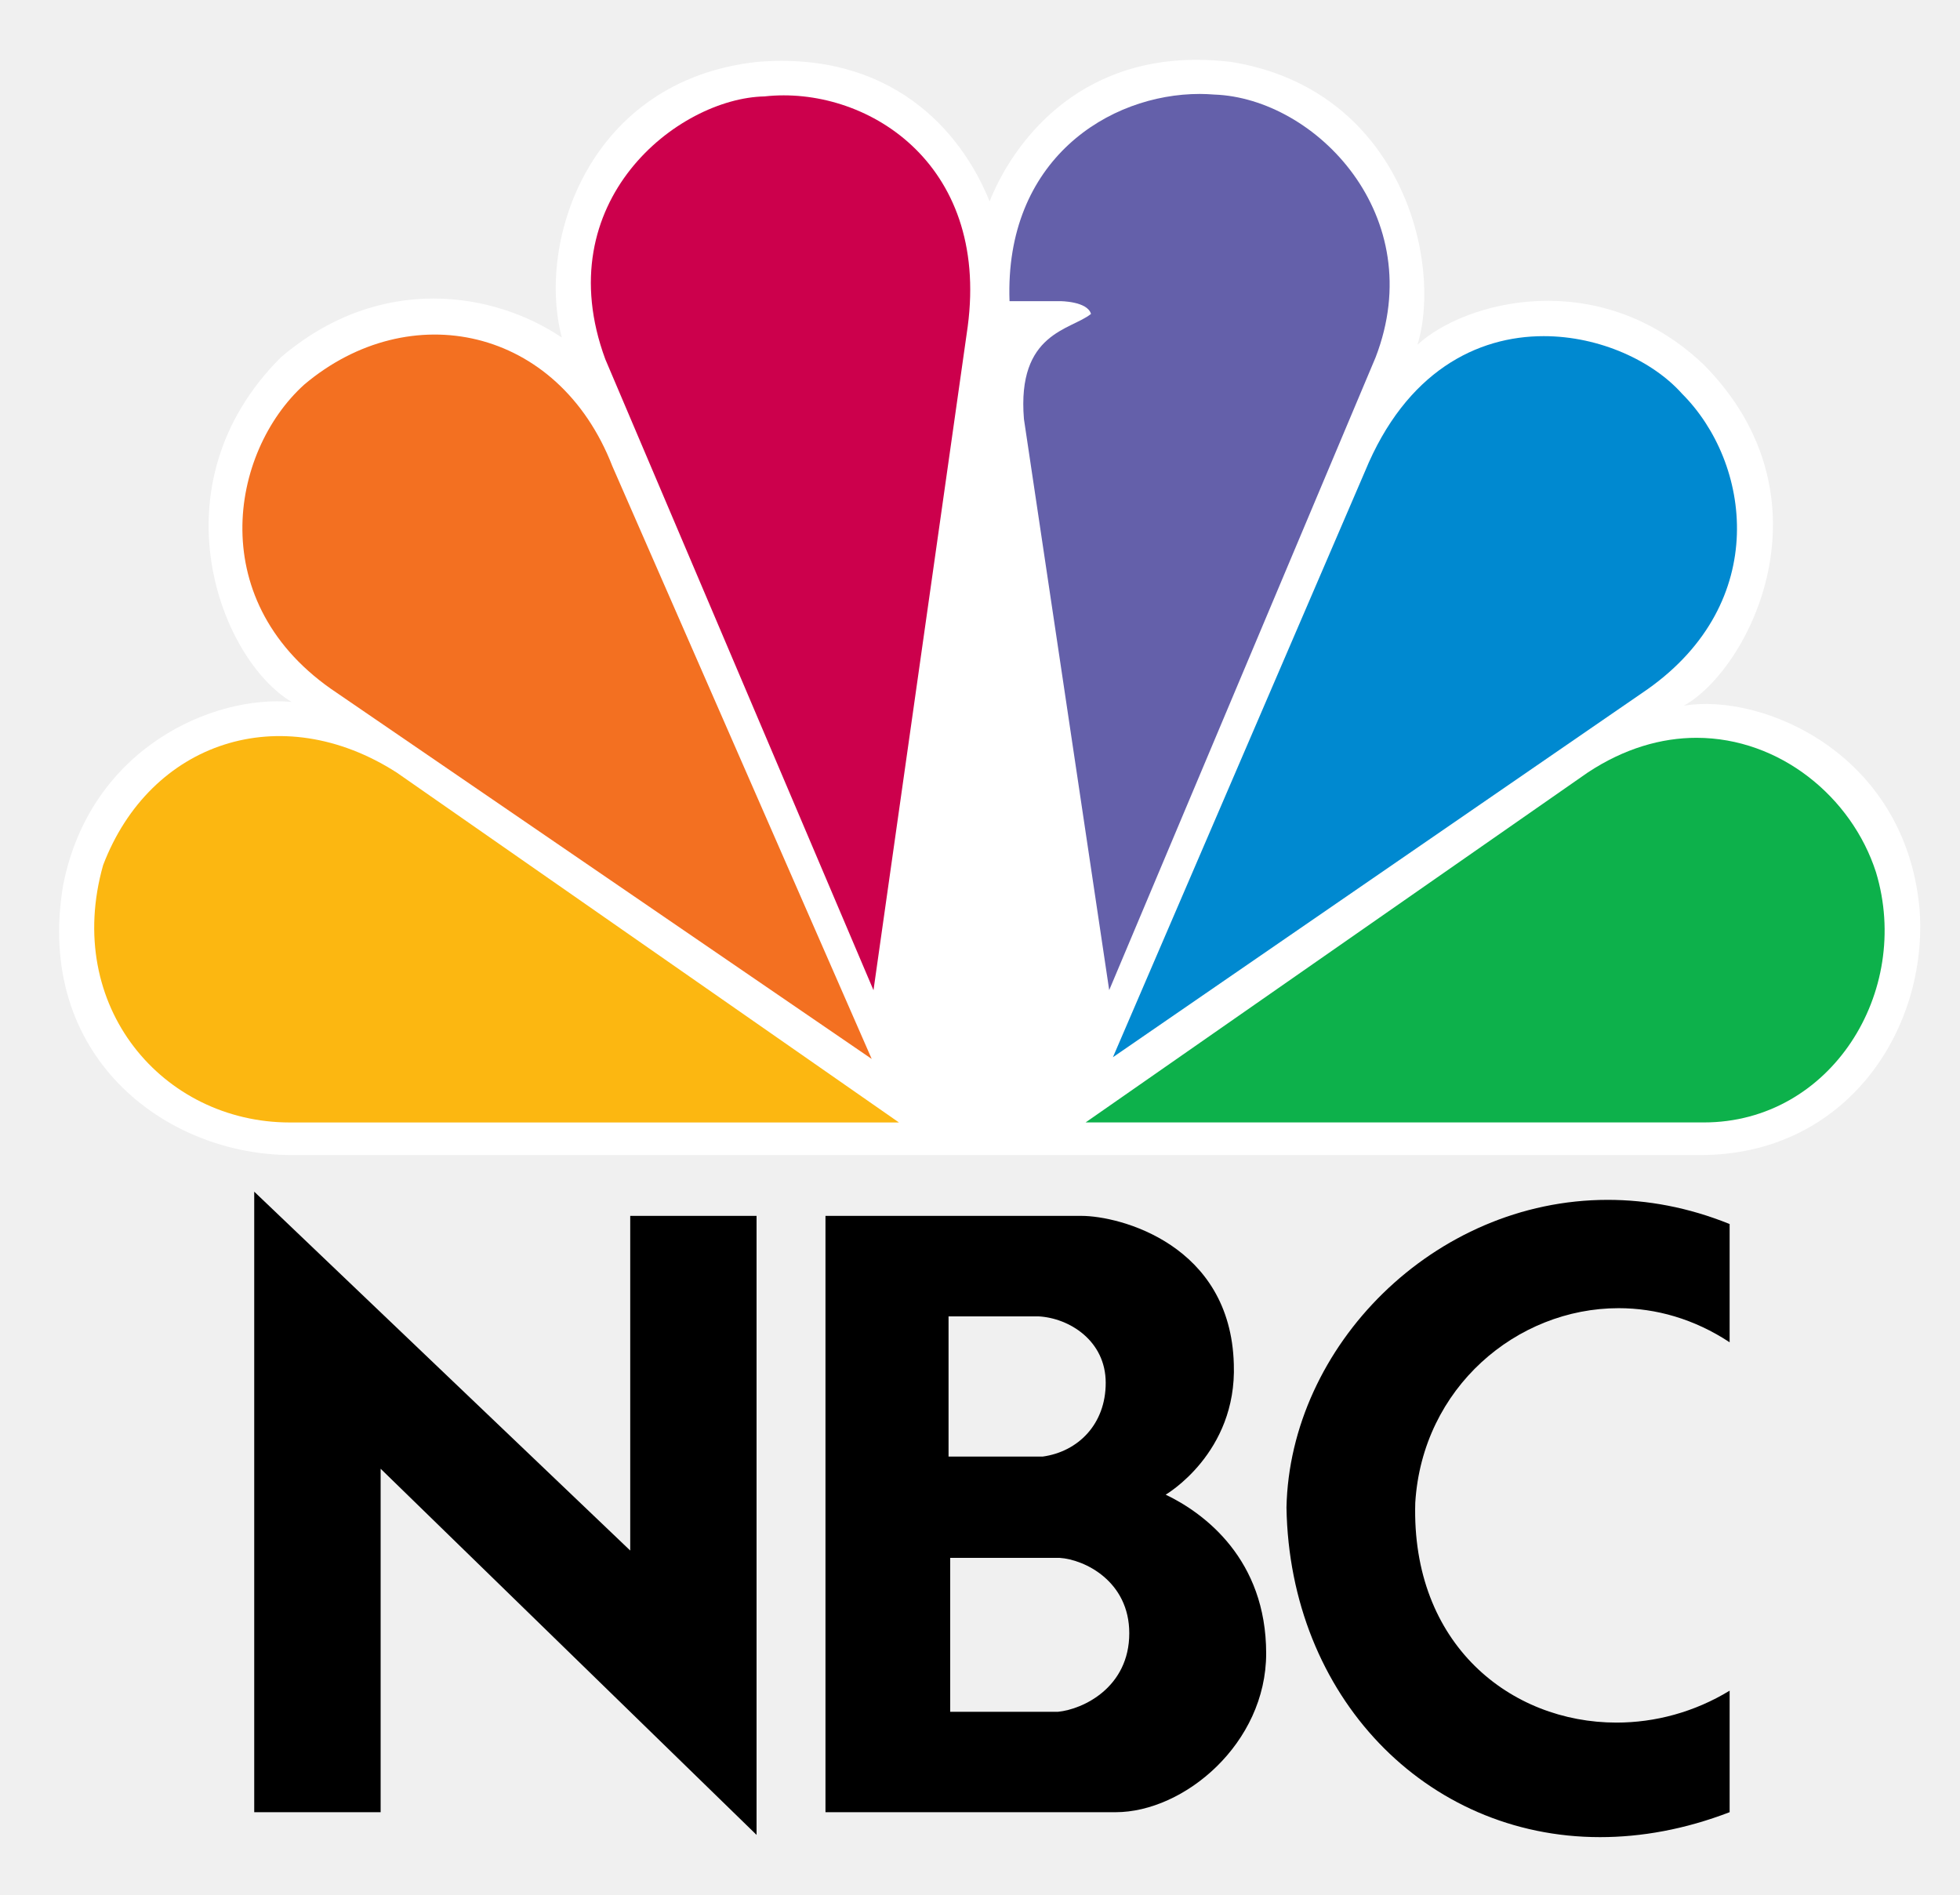
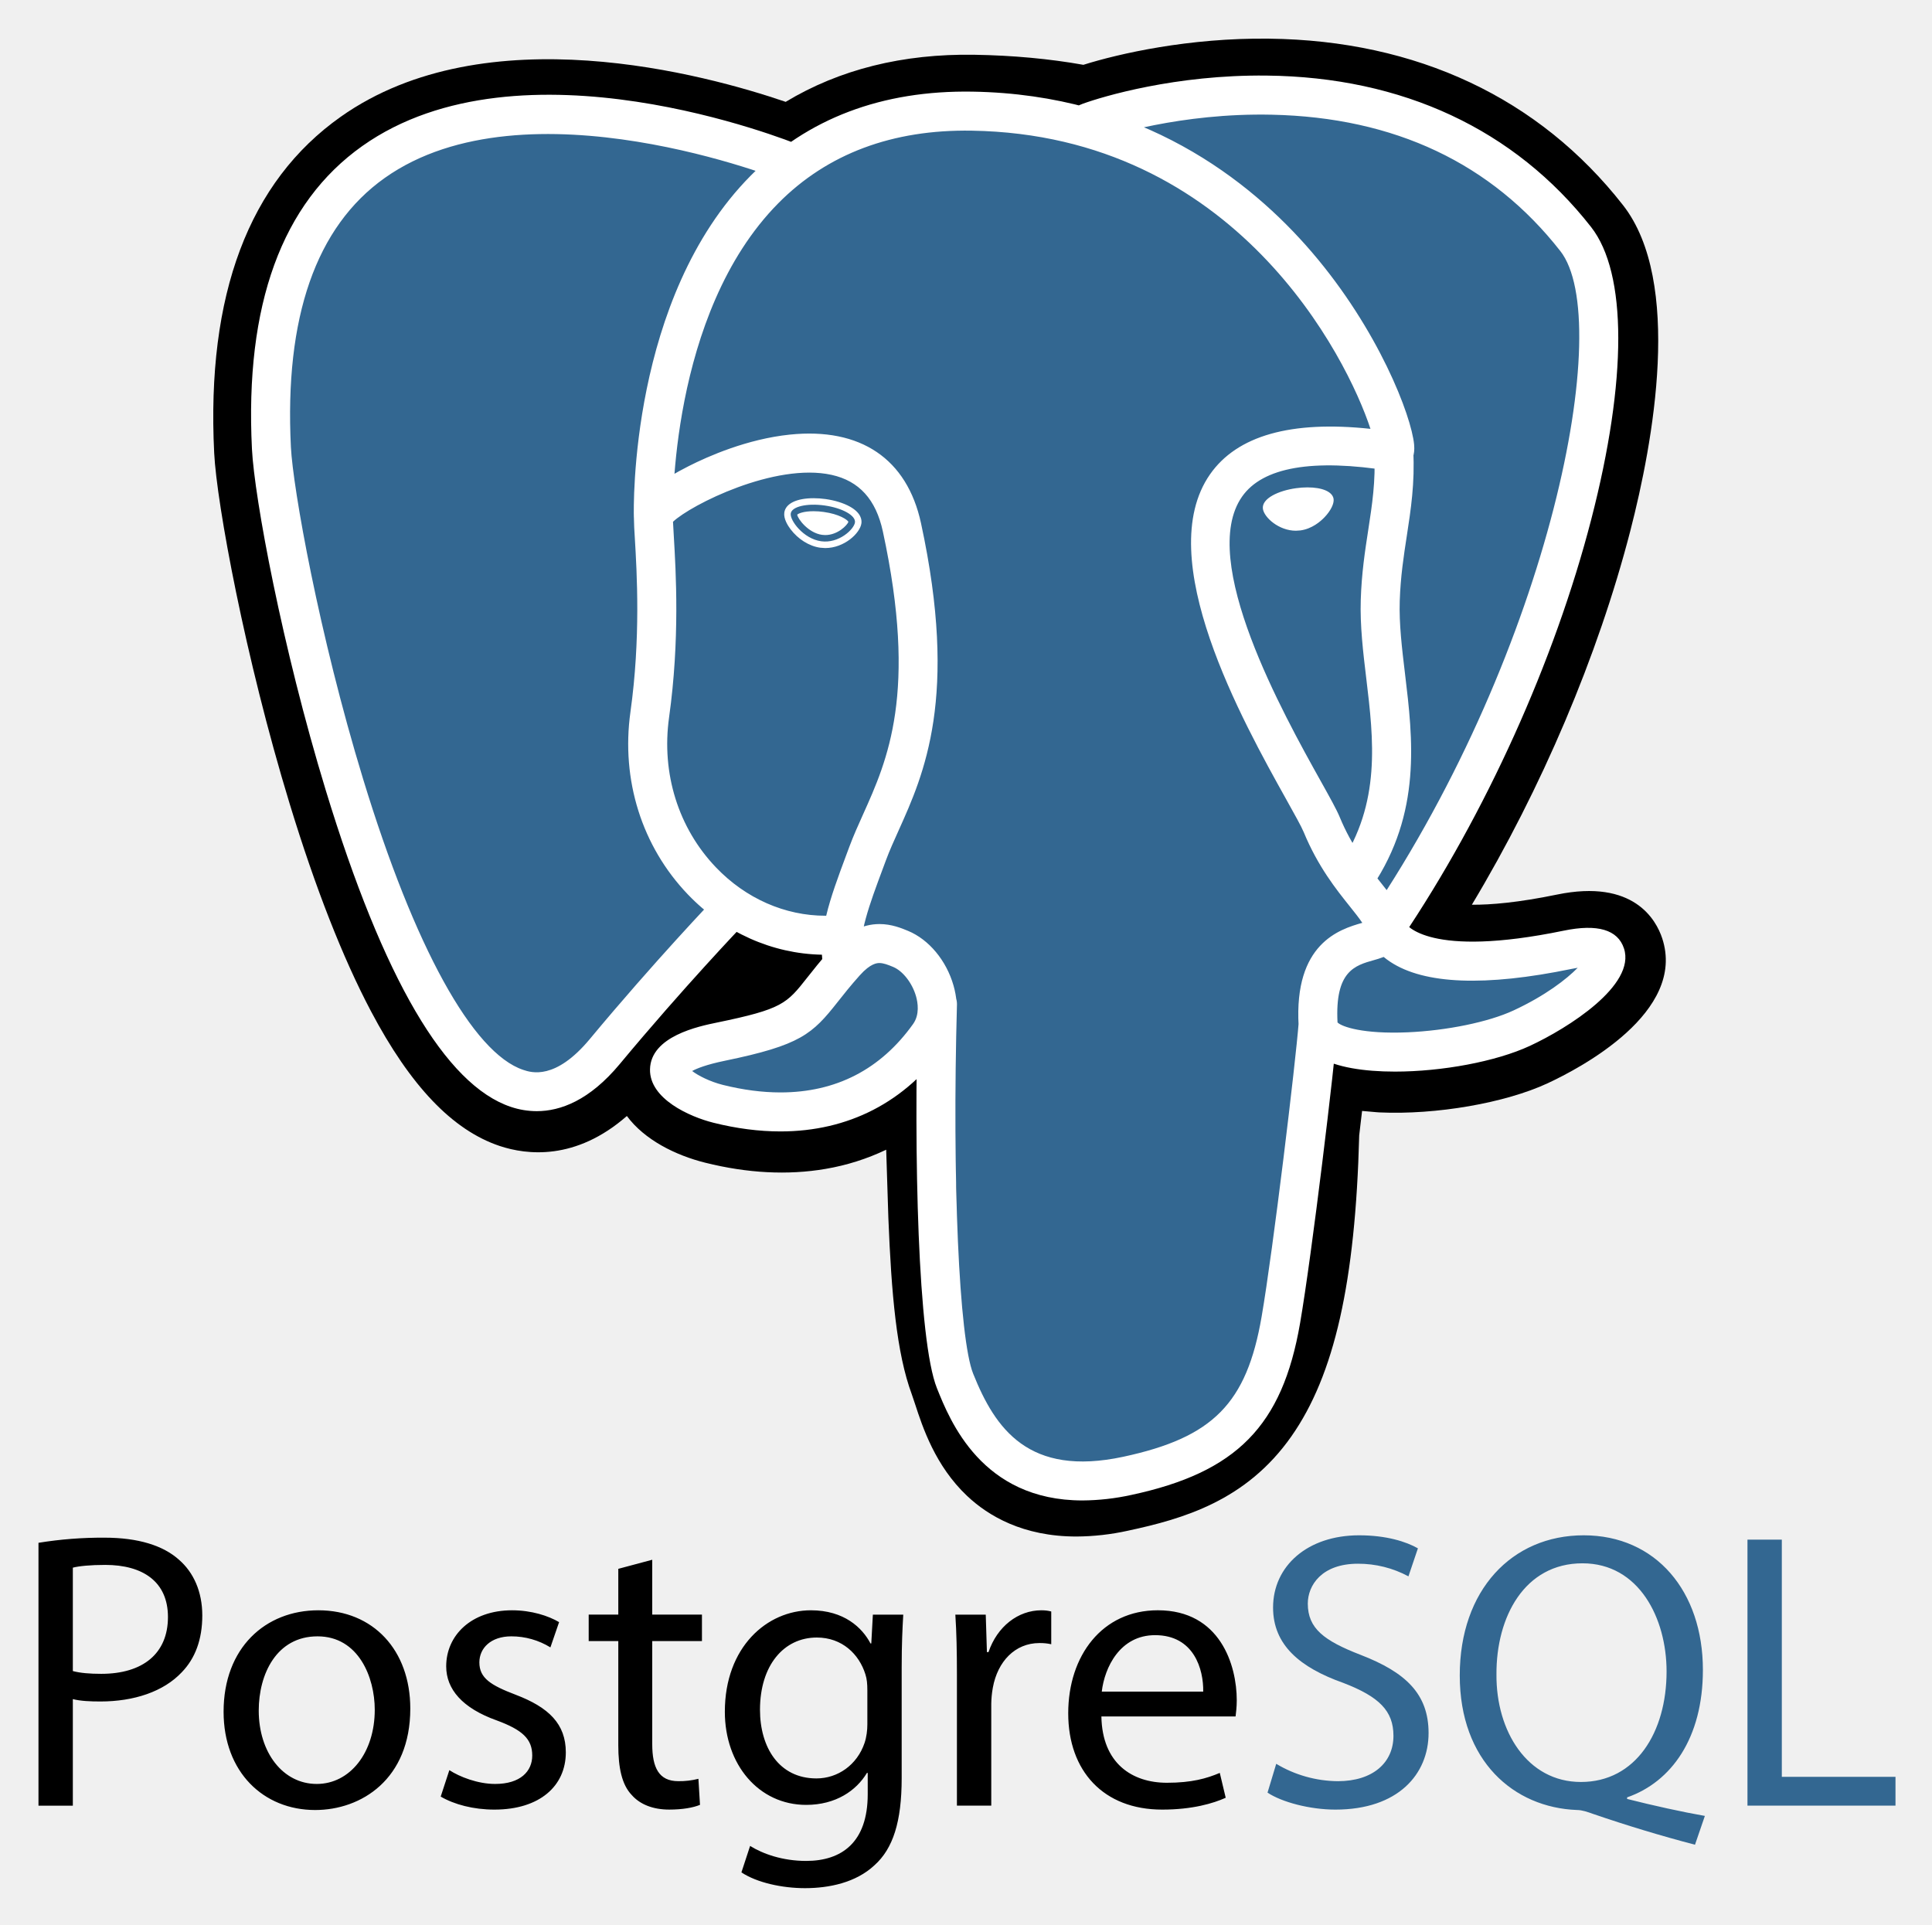
- <svg xmlns="http://www.w3.org/2000/svg" enable-background="new 0 0 300 290" desc="example of SVG company logo - NBC logo" title="NBC Logo SVG Example" version="1.1" viewBox="0 0 300 290" xml:space="preserve">
-   <path d="m151.47 30.834c-4.44-11.061-15.258-23.008-35.521-21.367-25.809 2.799-33.854 27.476-29.953 42.197-10.28-6.944-27.759-9.998-43.017 3.04-19.7 19.7-9.164 46.342 1.668 52.733-11.935-1.103-30.799 6.943-34.972 27.988-4.44 26.13 15.528 41.363 34.972 41.363h215.6c22.484 0 34.958-19.403 33.559-37.703-2.207-23.883-24.114-33.047-36.062-31.083 9.984-5.557 23.318-31.66 3.041-52.182-16.093-15.272-36.612-9.715-43.825-3.054 3.888-12.757-2.489-39.129-28.593-43.301-1.803-0.201-3.54-0.31-5.196-0.31-19.928 3e-3 -28.888 14.534-31.701 21.679" fill="#fff" />
-   <path d="m46.569 58.862c-11.382 10.28-15.527 33.572 4.993 47.188l81.863 56.028-39.693-90.716c-8.317-21.407-31.07-26.076-47.163-12.5" fill="#F37021" />
-   <path d="m117.04 14.755c-13.308 0.27-33.289 16.079-24.395 40.218l41.052 96.585 14.424-101.59c3.338-25.243-15.809-36.896-31.081-35.214" fill="#CC004C" />
-   <path d="m154.52 46.094h7.763s4.145 0 4.708 1.951c-3.054 2.489-11.368 2.8-10.266 16.093l13.051 87.406 40.771-96.839c8.341-21.622-9.165-39.68-24.692-40.232-0.726-0.053-1.453-0.095-2.206-0.095-13.939 0-29.909 10.106-29.129 31.716" fill="#6460AA" />
-   <path d="m208.91 72.184l-38.564 89.628 81.836-56.324c18.866-13.348 15.824-34.689 5.263-45.238-4.428-4.965-12.555-8.8-21.165-8.8-10.174-2e-3 -21.059 5.381-27.37 20.734" fill="#0089D0" />
-   <path d="m243.02 118.24l-76.856 53.554h94.632c19.415 0 31.89-19.97 26.345-38.296-3.714-11.518-14.707-20.56-27.463-20.573-5.369 1e-3 -11.062 1.615-16.658 5.315" fill="#0DB14B" />
-   <path d="m44.363 171.8h93.234l-76.873-53.554c-17.761-11.384-37.729-4.723-44.94 14.167-6.11 21.625 9.149 39.387 28.579 39.387" fill="#FCB711" />
-   <path d="m145.44 238.44h16.739c3.848 0.241 10.669 3.593 10.669 11.531 0 8.303-7.078 11.653-10.914 12.029h-16.495l1e-3 -23.56m-0.254-36.962h13.778c4.709 0.255 10.278 3.726 10.278 10.172 0 6.324-4.21 10.536-9.659 11.29h-14.397v-21.462m-18.838-15.381v91.271h44.39c10.535 0 23.063-10.537 23.063-24.302 0-14.384-9.419-21.448-15.38-24.301 0 0 10.913-6.324 10.429-19.968-0.498-18.354-17.493-22.7-23.32-22.7h-39.182" />
-   <polygon points="38.912 277.37 58.261 277.37 58.261 224.8 115.8 280.84 115.8 186.1 96.463 186.1 96.463 237.32 38.912 182.39" />
-   <path d="m196.91 230.74c0.485 28.861 21.272 50.443 47.996 50.443 6.337 0 13.012-1.196 19.834-3.819v-18.597c-5.407 3.296-11.424 4.885-17.318 4.885-16.173 0-31.431-11.937-30.8-33.652 1.09-17.614 15.543-29.777 31.123-29.777 5.705 0 11.572 1.64 16.994 5.22v-18.098c-6.323-2.557-12.607-3.7-18.661-3.7-26.657 0-48.657 22.432-49.168 47.095" />
+ <svg xmlns="http://www.w3.org/2000/svg" role="img" viewBox="0.30 1.55 127.27 126.77">
+   <path d="M85.988 76.075c.632-5.262.443-6.034 4.362-5.182l.995.088c3.014.137 6.957-.485 9.272-1.561 4.986-2.313 7.942-6.177 3.026-5.162-11.215 2.313-11.986-1.483-11.986-1.483C103.5 45.204 108.451 22.9 104.178 17.44 92.524 2.548 72.35 9.59 72.012 9.773l-.108.021c-2.216-.461-4.695-.735-7.481-.78-5.075-.083-8.926 1.331-11.847 3.546 0 0-35.989-14.827-34.315 18.646.356 7.121 10.207 53.882 21.956 39.758 4.294-5.164 8.444-9.531 8.444-9.531 2.061 1.369 4.528 2.067 7.116 1.816l.2-.17c-.062.641-.035 1.268.081 2.01-3.027 3.383-2.137 3.977-8.189 5.222-6.122 1.262-2.525 3.508-.178 4.095 2.848.713 9.433 1.722 13.884-4.509l-.177.711c1.188.95 1.107 6.827 1.275 11.026.168 4.199.45 8.117 1.306 10.429.856 2.31 1.866 8.261 9.819 6.557 6.646-1.426 11.727-3.476 12.19-22.545" />
+   <path d="M71.208 102.77c-3.518 0-5.808-1.36-7.2-2.674-2.1-1.981-2.933-4.534-3.43-6.059l-.215-.637c-1.002-2.705-1.341-6.599-1.542-11.613a199.25 199.25 0 0 1-.075-2.352c-.017-.601-.038-1.355-.068-2.146a15.157 15.157 0 0 1-3.997 1.264c-2.48.424-5.146.286-7.926-.409-1.961-.49-3.999-1.506-5.16-3.076-3.385 2.965-6.614 2.562-8.373 1.976-3.103-1.035-5.88-3.942-8.491-8.89-1.859-3.523-3.658-8.115-5.347-13.646-2.94-9.633-4.808-19.779-4.974-23.109-.522-10.427 2.284-17.883 8.34-22.16 9.555-6.749 24.03-2.781 29.307-.979 3.545-2.137 7.716-3.178 12.43-3.102 2.532.041 4.942.264 7.181.662 2.335-.734 6.949-1.788 12.23-1.723 9.73.116 17.793 3.908 23.316 10.966 3.941 5.036 1.993 15.61.48 21.466-2.127 8.235-5.856 16.996-10.436 24.622 1.244.009 3.045-.141 5.607-.669 5.054-1.044 6.531 1.666 6.932 2.879 1.607 4.867-5.378 8.544-7.557 9.555-2.792 1.297-7.343 2.086-11.071 1.915l-.163-.011-.979-.086-.097.816-.093.799c-.25 9.664-1.631 15.784-4.472 19.829-2.977 4.239-7.116 5.428-10.761 6.209a16.146 16.146 0 0 1-3.396.383zm-7.402-35.174c2.271 1.817 2.47 5.236 2.647 11.626.022.797.043 1.552.071 2.257.086 2.134.287 7.132 1.069 9.244.111.298.21.602.314.922.872 2.672 1.31 4.011 5.081 3.203 3.167-.678 4.794-1.287 6.068-3.101 1.852-2.638 2.888-7.941 3.078-15.767l3.852.094-3.826-.459.112-.955c.367-3.148.631-5.424 2.736-6.928 1.688-1.207 3.613-1.09 5.146-.814-1.684-1.271-2.15-2.765-2.274-3.377l-.321-1.582.902-1.34c5.2-7.716 9.489-17.199 11.767-26.018 2.34-9.062 1.626-13.875.913-14.785-9.446-12.071-25.829-7.088-27.539-6.521l-.29.156-1.45.271-.743-.154c-2.047-.425-4.321-.66-6.76-.7-3.831-.064-6.921.841-9.455 2.764l-1.758 1.333-2.041-.841c-4.358-1.782-17.162-5.365-23.918-.58-3.75 2.656-5.458 7.861-5.078 15.47.125 2.512 1.833 12.021 4.647 21.245 3.891 12.746 7.427 16.979 8.903 17.472.257.087.926-.433 1.591-1.231 4.326-5.203 8.44-9.54 8.613-9.723l2.231-2.347 2.697 1.792c1.087.723 2.286 1.132 3.518 1.209l6.433-5.486-.932 9.51c-.021.214-.031.504.053 1.044l.28 1.803-1.213 1.358-.14.157 3.534 1.632 1.482-1.853z" />
+   <path fill="#336791" d="M103.646 64.258c-11.216 2.313-11.987-1.484-11.987-1.484 11.842-17.571 16.792-39.876 12.52-45.335C92.524 2.547 72.35 9.59 72.013 9.773l-.109.019c-2.216-.459-4.695-.733-7.482-.778-5.075-.083-8.925 1.33-11.846 3.545 0 0-35.99-14.826-34.316 18.647.356 7.121 10.207 53.882 21.956 39.758 4.294-5.164 8.443-9.531 8.443-9.531 2.061 1.369 4.528 2.067 7.115 1.816l.201-.17c-.062.641-.034 1.268.08 2.01-3.026 3.383-2.138 3.977-8.188 5.222-6.123 1.262-2.526 3.508-.177 4.095 2.847.713 9.433 1.722 13.883-4.509l-.178.711c1.186.95 2.019 6.179 1.879 10.919s-.233 7.994.702 10.536c.935 2.541 1.866 8.261 9.82 6.557 6.646-1.425 10.09-5.116 10.57-11.272.34-4.377 1.109-3.73 1.158-7.644l.618-1.853c.711-5.934.113-7.848 4.208-6.957l.995.087c3.014.138 6.958-.485 9.273-1.561 4.986-2.314 7.943-6.177 3.028-5.162z" />
+   <path fill="#fff" d="M71.61 100.394c-6.631.001-8.731-5.25-9.591-7.397-1.257-3.146-1.529-15.358-1.249-25.373a1.286 1.286 0 0 1 2.57.072c-.323 11.551.136 22.018 1.066 24.346 1.453 3.632 3.656 6.809 9.887 5.475 5.915-1.269 8.13-3.512 9.116-9.23.758-4.389 2.254-16.874 2.438-19.338a1.285 1.285 0 0 1 2.563.191c-.192 2.564-1.682 15.026-2.469 19.584-1.165 6.755-4.176 9.819-11.11 11.306a15.462 15.462 0 0 1-3.221.364zM35.659 74.749a5.343 5.343 0 0 1-1.704-.281c-4.307-1.437-8.409-8.451-12.193-20.849-2.88-9.438-4.705-19.288-4.865-22.489-.475-9.49 1.97-16.205 7.265-19.957 10.476-7.423 28.1-.354 28.845-.05a1.285 1.285 0 0 1-.972 2.379v.001c-.17-.07-17.07-6.84-26.392-.229-4.528 3.211-6.607 9.175-6.18 17.729.135 2.696 1.84 12.311 4.757 21.867 3.378 11.067 7.223 18.052 10.548 19.16.521.175 2.109.704 4.381-2.026 4.272-5.14 8.197-9.242 8.236-9.283a1.286 1.286 0 0 1 1.856 1.778c-.039.04-3.904 4.081-8.116 9.148-1.995 2.398-3.908 3.102-5.466 3.102zm55.92-10.829a1.284 1.284 0 0 1-1.065-2.004c11.971-17.764 16.173-39.227 12.574-43.825-4.53-5.788-10.927-8.812-19.012-8.985-5.987-.13-10.746 1.399-11.523 1.666l-.195.079c-.782.246-1.382-.183-1.608-.684a1.29 1.29 0 0 1 .508-1.631l.346-.142-.017.005.018-.006c1.321-.483 6.152-1.933 12.137-1.864 8.947.094 16.337 3.545 21.371 9.977 2.382 3.044 2.387 10.057.015 19.24-2.418 9.362-6.968 19.425-12.482 27.607a1.282 1.282 0 0 1-1.067.567zm.611 8.223c-2.044 0-3.876-.287-4.973-.945-1.128-.675-1.343-1.594-1.371-2.081-.308-5.404 2.674-6.345 4.195-6.774-.212-.32-.514-.697-.825-1.086-.887-1.108-2.101-2.626-3.037-4.896-.146-.354-.606-1.179-1.138-2.133-2.883-5.169-8.881-15.926-5.028-21.435 1.784-2.549 5.334-3.552 10.566-2.992-1.539-4.689-8.869-19.358-26.259-19.643-5.231-.088-9.521 1.521-12.744 4.775-7.217 7.289-6.955 20.477-6.952 20.608a1.284 1.284 0 1 1-2.569.067c-.016-.585-.286-14.424 7.695-22.484 3.735-3.772 8.651-5.634 14.612-5.537C75.49 7.77 82.651 13.426 86.7 18.14c4.412 5.136 6.576 10.802 6.754 12.692.133 1.406-.876 1.688-1.08 1.729l-.463.011c-5.135-.822-8.429-.252-9.791 1.695-2.931 4.188 2.743 14.363 5.166 18.709.619 1.108 1.065 1.909 1.269 2.404.796 1.93 1.834 3.227 2.668 4.269.733.917 1.369 1.711 1.597 2.645.105.185 1.603 2.399 10.488.565 2.227-.459 3.562-.066 3.97 1.168.803 2.429-3.702 5.261-6.196 6.42-2.238 1.039-5.805 1.696-8.892 1.696zm-3.781-3.238c.281.285 1.691.775 4.612.65 2.596-.112 5.335-.677 6.979-1.439 2.102-.976 3.504-2.067 4.231-2.812l-.404.074c-5.681 1.173-9.699 1.017-11.942-.465a4.821 4.821 0 0 1-.435-.323c-.243.096-.468.159-.628.204-1.273.357-2.589.726-2.413 4.111zm-36.697 7.179c-1.411 0-2.896-.191-4.413-.572-1.571-.393-4.221-1.576-4.18-3.519.045-2.181 3.216-2.835 4.411-3.081 4.312-.888 4.593-1.244 5.941-2.955.393-.499.882-1.12 1.548-1.865.99-1.107 2.072-1.669 3.216-1.669.796 0 1.45.271 1.881.449 1.376.57 2.524 1.948 2.996 3.598.426 1.488.223 2.92-.572 4.032-2.608 3.653-6.352 5.582-10.828 5.582zm-5.817-3.98c.388.299 1.164.699 2.027.916 1.314.328 2.588.495 3.79.495 3.662 0 6.601-1.517 8.737-4.506.445-.624.312-1.415.193-1.832-.25-.872-.87-1.665-1.509-1.931-.347-.144-.634-.254-.898-.254-.142 0-.573 0-1.3.813-.614.686-1.055 1.246-1.446 1.741-1.678 2.131-2.447 2.854-7.441 3.883-1.218.252-1.843.506-2.153.675zm9.882-5.928a1.286 1.286 0 0 1-1.269-1.09 6.026 6.026 0 0 1-.064-.644c-3.274-.062-6.432-1.466-8.829-3.968-3.031-3.163-4.411-7.545-3.785-12.022.68-4.862.426-9.154.289-11.46a25.514 25.514 0 0 1-.063-1.425c.002-.406.01-1.485 3.615-3.312 1.282-.65 3.853-1.784 6.661-2.075 4.654-.48 7.721 1.592 8.639 5.836 2.478 11.46.196 16.529-1.47 20.23-.311.688-.604 1.34-.838 1.97l-.207.557c-.88 2.36-1.641 4.399-1.407 5.923a1.287 1.287 0 0 1-1.075 1.466l-.197.014zM44.634 35.922l.051.918c.142 2.395.406 6.853-.31 11.969-.516 3.692.612 7.297 3.095 9.888 1.962 2.048 4.546 3.178 7.201 3.178h.055c.298-1.253.791-2.575 1.322-4l.206-.553c.265-.712.575-1.401.903-2.13 1.604-3.564 3.6-8 1.301-18.633-.456-2.105-1.56-3.324-3.375-3.726-3.728-.824-9.283 1.98-10.449 3.089zm7.756-.545c-.064.454.833 1.667 2.001 1.829 1.167.163 2.166-.785 2.229-1.239.063-.455-.833-.955-2.002-1.118-1.167-.163-2.166.073-2.228.528zm2.27 2.277l-.328-.023c-.725-.101-1.458-.558-1.959-1.223-.176-.233-.464-.687-.407-1.091.082-.593.804-.947 1.933-.947.253 0 .515.019.78.055.616.086 1.189.264 1.612.5.733.41.787.866.754 1.103-.091.653-1.133 1.626-2.385 1.626zm-1.844-2.201c.037.28.73 1.205 1.634 1.33l.209.015c.834 0 1.458-.657 1.531-.872-.077-.146-.613-.511-1.631-.651a4.72 4.72 0 0 0-.661-.048c-.652-.001-1.001.146-1.082.226zm35.121-1.003c.063.455-.832 1.668-2.001 1.83-1.168.162-2.167-.785-2.231-1.24-.062-.454.834-.955 2.002-1.117 1.168-.164 2.166.074 2.23.527zm-2.27 2.062c-1.125 0-2.094-.875-2.174-1.442-.092-.681 1.029-1.199 2.185-1.359.254-.036.506-.054.749-.054.997 0 1.657.293 1.723.764.043.306-.191.777-.595 1.201-.266.28-.826.765-1.588.87l-.3.02zm.759-2.427c-.223 0-.455.017-.69.049-1.162.161-1.853.628-1.82.878.039.274.78 1.072 1.75 1.072l.239-.017c.634-.089 1.11-.502 1.337-.741.356-.375.498-.727.481-.848-.021-.157-.449-.393-1.297-.393zm3.194 26.453a1.285 1.285 0 0 1-1.067-2c2.736-4.087 2.235-8.256 1.751-12.286-.207-1.718-.42-3.493-.364-5.198.056-1.753.278-3.199.494-4.599.255-1.657.496-3.224.396-5.082a1.286 1.286 0 0 1 2.567-.138c.114 2.124-.159 3.896-.423 5.611-.204 1.323-.415 2.691-.466 4.29-.049 1.509.144 3.112.348 4.808.516 4.287 1.099 9.146-2.167 14.023-.248.37-.655.571-1.069.571z" />
+   <path d="M2.835 103.184a26.23 26.23 0 0 1 4.343-.338c2.235 0 3.874.52 4.914 1.456.962.832 1.534 2.106 1.534 3.667 0 1.586-.469 2.834-1.353 3.744-1.196 1.274-3.146 1.924-5.356 1.924-.676 0-1.3-.026-1.819-.156v7.021H2.835v-17.318zm2.263 8.45c.494.13 1.118.182 1.872.182 2.729 0 4.394-1.326 4.394-3.744 0-2.314-1.638-3.432-4.134-3.432-.988 0-1.742.078-2.132.182v6.812zm22.23 2.47c0 4.654-3.225 6.683-6.267 6.683-3.406 0-6.032-2.496-6.032-6.475 0-4.212 2.756-6.682 6.24-6.682 3.615-.001 6.059 2.626 6.059 6.474zm-9.984.13c0 2.756 1.586 4.836 3.822 4.836 2.184 0 3.821-2.054 3.821-4.888 0-2.132-1.065-4.836-3.77-4.836s-3.873 2.496-3.873 4.888zm12.557 3.926c.676.442 1.872.91 3.016.91 1.664 0 2.444-.832 2.444-1.872 0-1.092-.649-1.69-2.34-2.314-2.262-.806-3.328-2.054-3.328-3.562 0-2.028 1.638-3.692 4.342-3.692 1.274 0 2.393.364 3.095.78l-.572 1.664a4.897 4.897 0 0 0-2.574-.728c-1.352 0-2.106.78-2.106 1.716 0 1.04.755 1.508 2.393 2.132 2.184.832 3.302 1.924 3.302 3.796 0 2.21-1.716 3.77-4.706 3.77-1.378 0-2.652-.338-3.536-.858l.57-1.742zm13.365-13.859v3.614h3.275v1.742h-3.275v6.786c0 1.56.441 2.444 1.716 2.444a5.09 5.09 0 0 0 1.326-.156l.104 1.716c-.441.182-1.144.312-2.027.312-1.066 0-1.925-.338-2.471-.962-.649-.676-.884-1.794-.884-3.276v-6.864h-1.95v-1.742h1.95v-3.016l2.236-.598zm16.536 3.615c-.053.91-.104 1.924-.104 3.458v7.306c0 2.886-.572 4.654-1.794 5.747-1.222 1.144-2.99 1.508-4.576 1.508-1.508 0-3.172-.364-4.187-1.04l.572-1.742c.832.52 2.132.988 3.692.988 2.34 0 4.056-1.222 4.056-4.394v-1.404h-.052c-.702 1.17-2.054 2.106-4.004 2.106-3.12 0-5.356-2.652-5.356-6.137 0-4.264 2.782-6.682 5.668-6.682 2.185 0 3.381 1.144 3.927 2.184h.052l.104-1.898h2.002zm-2.366 4.966c0-.39-.026-.728-.13-1.04-.416-1.326-1.534-2.418-3.198-2.418-2.185 0-3.744 1.846-3.744 4.758 0 2.47 1.248 4.524 3.718 4.524 1.404 0 2.678-.884 3.172-2.34.13-.39.183-.832.183-1.222v-2.262zm5.901-1.04c0-1.482-.026-2.756-.104-3.926h2.003l.077 2.47h.104c.572-1.69 1.95-2.756 3.484-2.756.26 0 .441.026.649.078v2.158a3.428 3.428 0 0 0-.779-.078c-1.612 0-2.757 1.222-3.068 2.938a6.44 6.44 0 0 0-.104 1.066v6.708h-2.262v-8.658zm9.517 2.782c.052 3.094 2.027 4.368 4.315 4.368 1.639 0 2.626-.286 3.484-.65l.39 1.638c-.806.364-2.184.78-4.186.78-3.874 0-6.188-2.548-6.188-6.344 0-3.796 2.236-6.787 5.902-6.787 4.108 0 5.2 3.614 5.2 5.928 0 .468-.052.832-.078 1.066h-8.839zm6.708-1.638c.025-1.456-.599-3.718-3.172-3.718-2.314 0-3.328 2.132-3.511 3.718h6.683z" />
+   <path fill="#336791" d="M84.371 117.744a8.016 8.016 0 0 0 4.056 1.144c2.314 0 3.666-1.222 3.666-2.99 0-1.638-.936-2.574-3.302-3.484-2.86-1.014-4.628-2.496-4.628-4.966 0-2.73 2.262-4.758 5.668-4.758 1.794 0 3.094.416 3.874.858l-.624 1.846a6.98 6.98 0 0 0-3.328-.832c-2.392 0-3.302 1.43-3.302 2.626 0 1.638 1.065 2.444 3.484 3.38 2.964 1.145 4.472 2.574 4.472 5.148 0 2.704-2.002 5.044-6.136 5.044-1.69 0-3.536-.494-4.473-1.118l.573-1.898zm27.586 5.33a94.846 94.846 0 0 1-6.708-2.028c-.364-.13-.728-.26-1.066-.26-4.16-.156-7.722-3.224-7.722-8.866 0-5.616 3.432-9.23 8.164-9.23 4.758 0 7.853 3.692 7.853 8.866 0 4.498-2.08 7.384-4.992 8.398v.104c1.742.442 3.64.858 5.122 1.118l-.651 1.898zm-1.872-11.414c0-3.51-1.819-7.125-5.538-7.125-3.822 0-5.694 3.536-5.668 7.333-.026 3.718 2.028 7.072 5.564 7.072 3.615 0 5.642-3.276 5.642-7.28zm5.329-8.684h2.263v15.626h7.488v1.898h-9.751v-17.524z" />
</svg>
